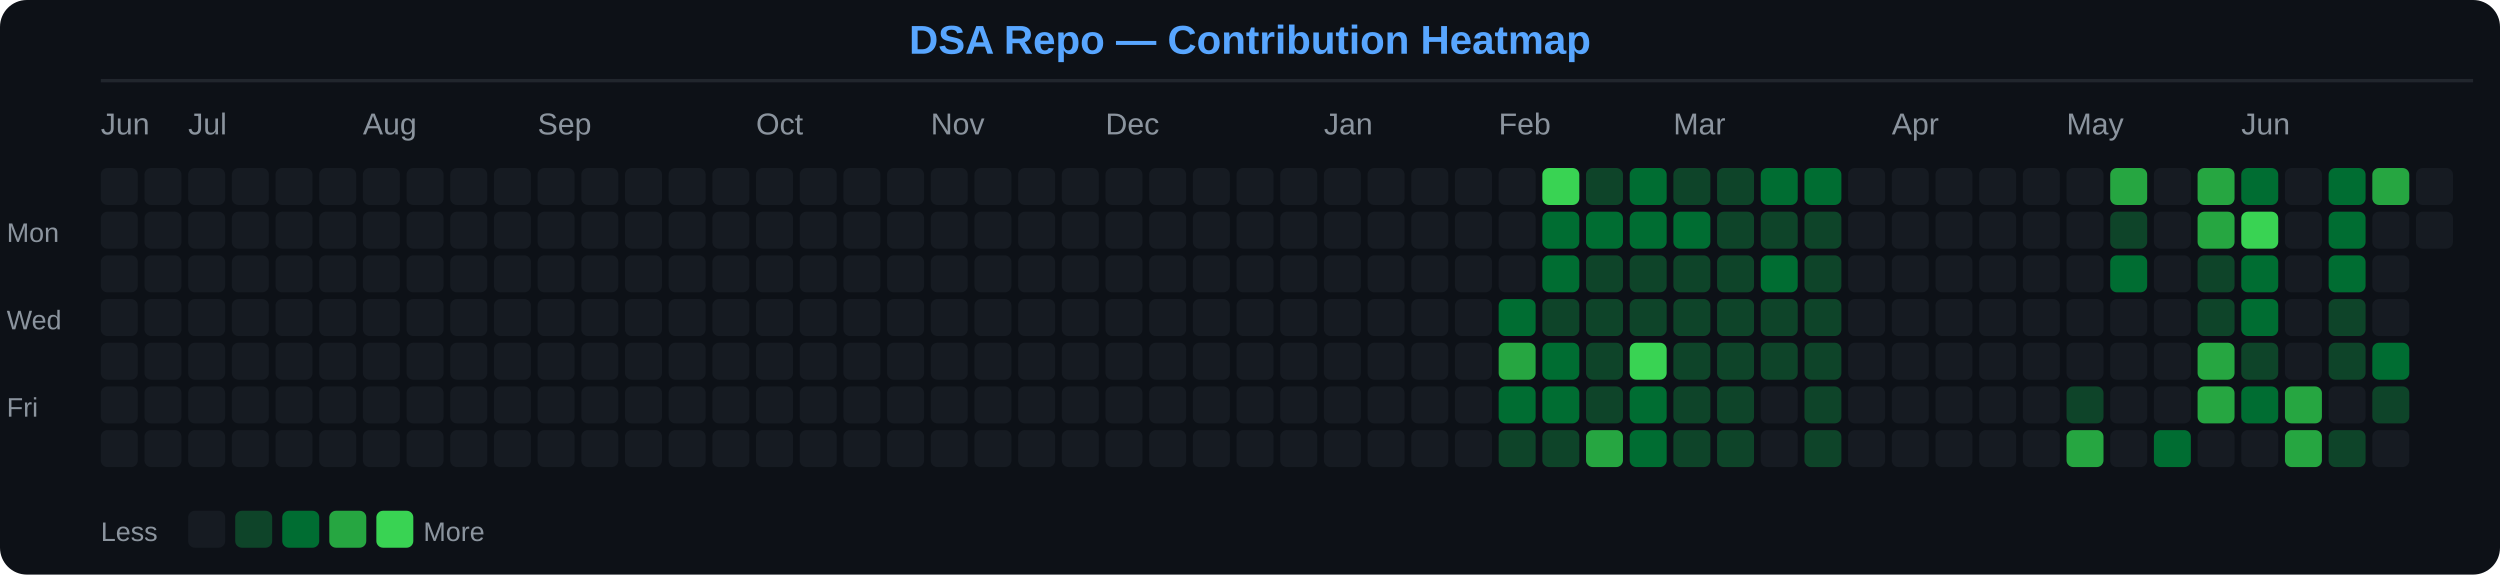
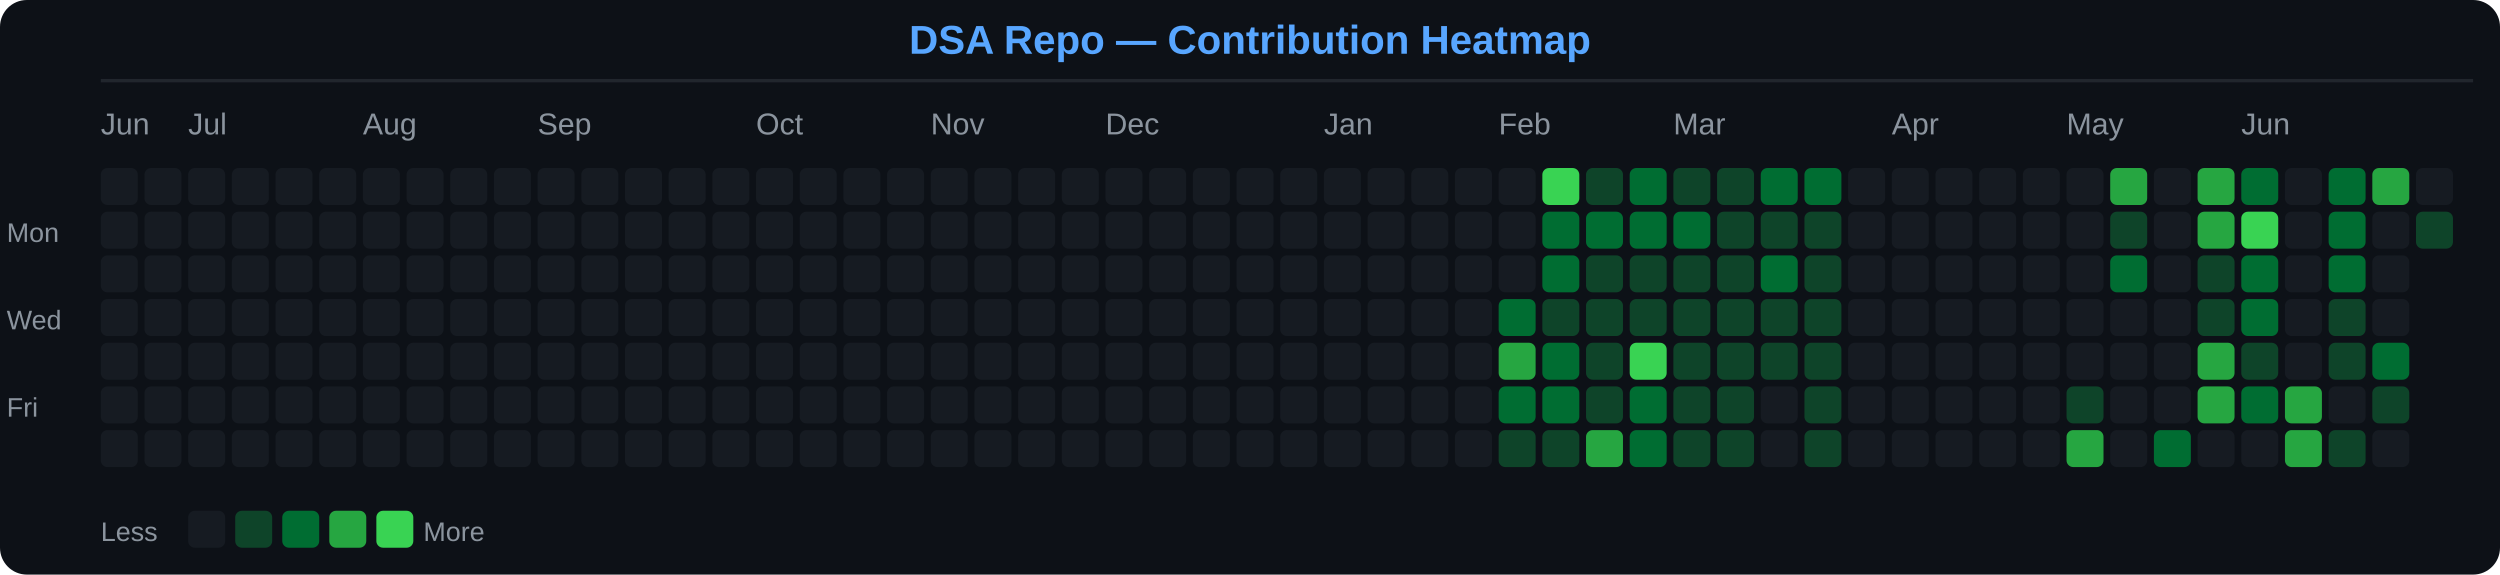
<svg xmlns="http://www.w3.org/2000/svg" width="744" height="171" viewBox="0 0 744 171">
  <rect width="744" height="171" fill="#0d1117" rx="8" />
  <text x="372" y="16" fill="#58a6ff" font-family="Arial,sans-serif" font-size="12" text-anchor="middle" font-weight="bold">DSA Repo — Contribution Heatmap</text>
  <line x1="30" y1="24" x2="736" y2="24" stroke="#21262d" stroke-width="1" />
  <text x="2" y="72" fill="#8b949e" font-family="Arial,sans-serif" font-size="8">Mon</text>
  <text x="2" y="98" fill="#8b949e" font-family="Arial,sans-serif" font-size="8">Wed</text>
  <text x="2" y="124" fill="#8b949e" font-family="Arial,sans-serif" font-size="8">Fri</text>
  <text x="30" y="40" fill="#8b949e" font-family="Arial,sans-serif" font-size="9">Jun</text>
  <rect x="30" y="50" width="11" height="11" rx="2" fill="#161b22" />
  <rect x="30" y="63" width="11" height="11" rx="2" fill="#161b22" />
  <rect x="30" y="76" width="11" height="11" rx="2" fill="#161b22" />
  <rect x="30" y="89" width="11" height="11" rx="2" fill="#161b22" />
  <rect x="30" y="102" width="11" height="11" rx="2" fill="#161b22" />
  <rect x="30" y="115" width="11" height="11" rx="2" fill="#161b22" />
  <rect x="30" y="128" width="11" height="11" rx="2" fill="#161b22" />
  <rect x="43" y="50" width="11" height="11" rx="2" fill="#161b22" />
  <rect x="43" y="63" width="11" height="11" rx="2" fill="#161b22" />
  <rect x="43" y="76" width="11" height="11" rx="2" fill="#161b22" />
  <rect x="43" y="89" width="11" height="11" rx="2" fill="#161b22" />
  <rect x="43" y="102" width="11" height="11" rx="2" fill="#161b22" />
  <rect x="43" y="115" width="11" height="11" rx="2" fill="#161b22" />
  <rect x="43" y="128" width="11" height="11" rx="2" fill="#161b22" />
  <text x="56" y="40" fill="#8b949e" font-family="Arial,sans-serif" font-size="9">Jul</text>
  <rect x="56" y="50" width="11" height="11" rx="2" fill="#161b22" />
  <rect x="56" y="63" width="11" height="11" rx="2" fill="#161b22" />
  <rect x="56" y="76" width="11" height="11" rx="2" fill="#161b22" />
  <rect x="56" y="89" width="11" height="11" rx="2" fill="#161b22" />
  <rect x="56" y="102" width="11" height="11" rx="2" fill="#161b22" />
  <rect x="56" y="115" width="11" height="11" rx="2" fill="#161b22" />
  <rect x="56" y="128" width="11" height="11" rx="2" fill="#161b22" />
  <rect x="69" y="50" width="11" height="11" rx="2" fill="#161b22" />
  <rect x="69" y="63" width="11" height="11" rx="2" fill="#161b22" />
  <rect x="69" y="76" width="11" height="11" rx="2" fill="#161b22" />
  <rect x="69" y="89" width="11" height="11" rx="2" fill="#161b22" />
  <rect x="69" y="102" width="11" height="11" rx="2" fill="#161b22" />
  <rect x="69" y="115" width="11" height="11" rx="2" fill="#161b22" />
  <rect x="69" y="128" width="11" height="11" rx="2" fill="#161b22" />
  <rect x="82" y="50" width="11" height="11" rx="2" fill="#161b22" />
  <rect x="82" y="63" width="11" height="11" rx="2" fill="#161b22" />
  <rect x="82" y="76" width="11" height="11" rx="2" fill="#161b22" />
  <rect x="82" y="89" width="11" height="11" rx="2" fill="#161b22" />
  <rect x="82" y="102" width="11" height="11" rx="2" fill="#161b22" />
  <rect x="82" y="115" width="11" height="11" rx="2" fill="#161b22" />
  <rect x="82" y="128" width="11" height="11" rx="2" fill="#161b22" />
  <rect x="95" y="50" width="11" height="11" rx="2" fill="#161b22" />
  <rect x="95" y="63" width="11" height="11" rx="2" fill="#161b22" />
  <rect x="95" y="76" width="11" height="11" rx="2" fill="#161b22" />
  <rect x="95" y="89" width="11" height="11" rx="2" fill="#161b22" />
  <rect x="95" y="102" width="11" height="11" rx="2" fill="#161b22" />
  <rect x="95" y="115" width="11" height="11" rx="2" fill="#161b22" />
  <rect x="95" y="128" width="11" height="11" rx="2" fill="#161b22" />
  <text x="108" y="40" fill="#8b949e" font-family="Arial,sans-serif" font-size="9">Aug</text>
  <rect x="108" y="50" width="11" height="11" rx="2" fill="#161b22" />
  <rect x="108" y="63" width="11" height="11" rx="2" fill="#161b22" />
  <rect x="108" y="76" width="11" height="11" rx="2" fill="#161b22" />
  <rect x="108" y="89" width="11" height="11" rx="2" fill="#161b22" />
  <rect x="108" y="102" width="11" height="11" rx="2" fill="#161b22" />
  <rect x="108" y="115" width="11" height="11" rx="2" fill="#161b22" />
  <rect x="108" y="128" width="11" height="11" rx="2" fill="#161b22" />
  <rect x="121" y="50" width="11" height="11" rx="2" fill="#161b22" />
  <rect x="121" y="63" width="11" height="11" rx="2" fill="#161b22" />
  <rect x="121" y="76" width="11" height="11" rx="2" fill="#161b22" />
  <rect x="121" y="89" width="11" height="11" rx="2" fill="#161b22" />
  <rect x="121" y="102" width="11" height="11" rx="2" fill="#161b22" />
  <rect x="121" y="115" width="11" height="11" rx="2" fill="#161b22" />
  <rect x="121" y="128" width="11" height="11" rx="2" fill="#161b22" />
  <rect x="134" y="50" width="11" height="11" rx="2" fill="#161b22" />
  <rect x="134" y="63" width="11" height="11" rx="2" fill="#161b22" />
  <rect x="134" y="76" width="11" height="11" rx="2" fill="#161b22" />
  <rect x="134" y="89" width="11" height="11" rx="2" fill="#161b22" />
  <rect x="134" y="102" width="11" height="11" rx="2" fill="#161b22" />
  <rect x="134" y="115" width="11" height="11" rx="2" fill="#161b22" />
  <rect x="134" y="128" width="11" height="11" rx="2" fill="#161b22" />
  <rect x="147" y="50" width="11" height="11" rx="2" fill="#161b22" />
  <rect x="147" y="63" width="11" height="11" rx="2" fill="#161b22" />
  <rect x="147" y="76" width="11" height="11" rx="2" fill="#161b22" />
  <rect x="147" y="89" width="11" height="11" rx="2" fill="#161b22" />
  <rect x="147" y="102" width="11" height="11" rx="2" fill="#161b22" />
  <rect x="147" y="115" width="11" height="11" rx="2" fill="#161b22" />
  <rect x="147" y="128" width="11" height="11" rx="2" fill="#161b22" />
  <text x="160" y="40" fill="#8b949e" font-family="Arial,sans-serif" font-size="9">Sep</text>
  <rect x="160" y="50" width="11" height="11" rx="2" fill="#161b22" />
  <rect x="160" y="63" width="11" height="11" rx="2" fill="#161b22" />
  <rect x="160" y="76" width="11" height="11" rx="2" fill="#161b22" />
  <rect x="160" y="89" width="11" height="11" rx="2" fill="#161b22" />
  <rect x="160" y="102" width="11" height="11" rx="2" fill="#161b22" />
  <rect x="160" y="115" width="11" height="11" rx="2" fill="#161b22" />
  <rect x="160" y="128" width="11" height="11" rx="2" fill="#161b22" />
  <rect x="173" y="50" width="11" height="11" rx="2" fill="#161b22" />
  <rect x="173" y="63" width="11" height="11" rx="2" fill="#161b22" />
  <rect x="173" y="76" width="11" height="11" rx="2" fill="#161b22" />
  <rect x="173" y="89" width="11" height="11" rx="2" fill="#161b22" />
  <rect x="173" y="102" width="11" height="11" rx="2" fill="#161b22" />
  <rect x="173" y="115" width="11" height="11" rx="2" fill="#161b22" />
  <rect x="173" y="128" width="11" height="11" rx="2" fill="#161b22" />
  <rect x="186" y="50" width="11" height="11" rx="2" fill="#161b22" />
  <rect x="186" y="63" width="11" height="11" rx="2" fill="#161b22" />
  <rect x="186" y="76" width="11" height="11" rx="2" fill="#161b22" />
  <rect x="186" y="89" width="11" height="11" rx="2" fill="#161b22" />
  <rect x="186" y="102" width="11" height="11" rx="2" fill="#161b22" />
  <rect x="186" y="115" width="11" height="11" rx="2" fill="#161b22" />
  <rect x="186" y="128" width="11" height="11" rx="2" fill="#161b22" />
  <rect x="199" y="50" width="11" height="11" rx="2" fill="#161b22" />
  <rect x="199" y="63" width="11" height="11" rx="2" fill="#161b22" />
  <rect x="199" y="76" width="11" height="11" rx="2" fill="#161b22" />
  <rect x="199" y="89" width="11" height="11" rx="2" fill="#161b22" />
  <rect x="199" y="102" width="11" height="11" rx="2" fill="#161b22" />
  <rect x="199" y="115" width="11" height="11" rx="2" fill="#161b22" />
  <rect x="199" y="128" width="11" height="11" rx="2" fill="#161b22" />
  <rect x="212" y="50" width="11" height="11" rx="2" fill="#161b22" />
  <rect x="212" y="63" width="11" height="11" rx="2" fill="#161b22" />
  <rect x="212" y="76" width="11" height="11" rx="2" fill="#161b22" />
  <rect x="212" y="89" width="11" height="11" rx="2" fill="#161b22" />
  <rect x="212" y="102" width="11" height="11" rx="2" fill="#161b22" />
  <rect x="212" y="115" width="11" height="11" rx="2" fill="#161b22" />
  <rect x="212" y="128" width="11" height="11" rx="2" fill="#161b22" />
  <text x="225" y="40" fill="#8b949e" font-family="Arial,sans-serif" font-size="9">Oct</text>
  <rect x="225" y="50" width="11" height="11" rx="2" fill="#161b22" />
  <rect x="225" y="63" width="11" height="11" rx="2" fill="#161b22" />
  <rect x="225" y="76" width="11" height="11" rx="2" fill="#161b22" />
  <rect x="225" y="89" width="11" height="11" rx="2" fill="#161b22" />
  <rect x="225" y="102" width="11" height="11" rx="2" fill="#161b22" />
  <rect x="225" y="115" width="11" height="11" rx="2" fill="#161b22" />
  <rect x="225" y="128" width="11" height="11" rx="2" fill="#161b22" />
  <rect x="238" y="50" width="11" height="11" rx="2" fill="#161b22" />
  <rect x="238" y="63" width="11" height="11" rx="2" fill="#161b22" />
  <rect x="238" y="76" width="11" height="11" rx="2" fill="#161b22" />
  <rect x="238" y="89" width="11" height="11" rx="2" fill="#161b22" />
  <rect x="238" y="102" width="11" height="11" rx="2" fill="#161b22" />
  <rect x="238" y="115" width="11" height="11" rx="2" fill="#161b22" />
  <rect x="238" y="128" width="11" height="11" rx="2" fill="#161b22" />
  <rect x="251" y="50" width="11" height="11" rx="2" fill="#161b22" />
  <rect x="251" y="63" width="11" height="11" rx="2" fill="#161b22" />
  <rect x="251" y="76" width="11" height="11" rx="2" fill="#161b22" />
  <rect x="251" y="89" width="11" height="11" rx="2" fill="#161b22" />
  <rect x="251" y="102" width="11" height="11" rx="2" fill="#161b22" />
  <rect x="251" y="115" width="11" height="11" rx="2" fill="#161b22" />
  <rect x="251" y="128" width="11" height="11" rx="2" fill="#161b22" />
  <rect x="264" y="50" width="11" height="11" rx="2" fill="#161b22" />
  <rect x="264" y="63" width="11" height="11" rx="2" fill="#161b22" />
  <rect x="264" y="76" width="11" height="11" rx="2" fill="#161b22" />
  <rect x="264" y="89" width="11" height="11" rx="2" fill="#161b22" />
  <rect x="264" y="102" width="11" height="11" rx="2" fill="#161b22" />
  <rect x="264" y="115" width="11" height="11" rx="2" fill="#161b22" />
  <rect x="264" y="128" width="11" height="11" rx="2" fill="#161b22" />
  <text x="277" y="40" fill="#8b949e" font-family="Arial,sans-serif" font-size="9">Nov</text>
  <rect x="277" y="50" width="11" height="11" rx="2" fill="#161b22" />
  <rect x="277" y="63" width="11" height="11" rx="2" fill="#161b22" />
  <rect x="277" y="76" width="11" height="11" rx="2" fill="#161b22" />
  <rect x="277" y="89" width="11" height="11" rx="2" fill="#161b22" />
  <rect x="277" y="102" width="11" height="11" rx="2" fill="#161b22" />
  <rect x="277" y="115" width="11" height="11" rx="2" fill="#161b22" />
  <rect x="277" y="128" width="11" height="11" rx="2" fill="#161b22" />
  <rect x="290" y="50" width="11" height="11" rx="2" fill="#161b22" />
  <rect x="290" y="63" width="11" height="11" rx="2" fill="#161b22" />
  <rect x="290" y="76" width="11" height="11" rx="2" fill="#161b22" />
  <rect x="290" y="89" width="11" height="11" rx="2" fill="#161b22" />
  <rect x="290" y="102" width="11" height="11" rx="2" fill="#161b22" />
  <rect x="290" y="115" width="11" height="11" rx="2" fill="#161b22" />
  <rect x="290" y="128" width="11" height="11" rx="2" fill="#161b22" />
  <rect x="303" y="50" width="11" height="11" rx="2" fill="#161b22" />
  <rect x="303" y="63" width="11" height="11" rx="2" fill="#161b22" />
  <rect x="303" y="76" width="11" height="11" rx="2" fill="#161b22" />
  <rect x="303" y="89" width="11" height="11" rx="2" fill="#161b22" />
  <rect x="303" y="102" width="11" height="11" rx="2" fill="#161b22" />
  <rect x="303" y="115" width="11" height="11" rx="2" fill="#161b22" />
  <rect x="303" y="128" width="11" height="11" rx="2" fill="#161b22" />
  <rect x="316" y="50" width="11" height="11" rx="2" fill="#161b22" />
  <rect x="316" y="63" width="11" height="11" rx="2" fill="#161b22" />
  <rect x="316" y="76" width="11" height="11" rx="2" fill="#161b22" />
  <rect x="316" y="89" width="11" height="11" rx="2" fill="#161b22" />
  <rect x="316" y="102" width="11" height="11" rx="2" fill="#161b22" />
  <rect x="316" y="115" width="11" height="11" rx="2" fill="#161b22" />
  <rect x="316" y="128" width="11" height="11" rx="2" fill="#161b22" />
  <text x="329" y="40" fill="#8b949e" font-family="Arial,sans-serif" font-size="9">Dec</text>
  <rect x="329" y="50" width="11" height="11" rx="2" fill="#161b22" />
  <rect x="329" y="63" width="11" height="11" rx="2" fill="#161b22" />
  <rect x="329" y="76" width="11" height="11" rx="2" fill="#161b22" />
  <rect x="329" y="89" width="11" height="11" rx="2" fill="#161b22" />
  <rect x="329" y="102" width="11" height="11" rx="2" fill="#161b22" />
  <rect x="329" y="115" width="11" height="11" rx="2" fill="#161b22" />
  <rect x="329" y="128" width="11" height="11" rx="2" fill="#161b22" />
  <rect x="342" y="50" width="11" height="11" rx="2" fill="#161b22" />
  <rect x="342" y="63" width="11" height="11" rx="2" fill="#161b22" />
  <rect x="342" y="76" width="11" height="11" rx="2" fill="#161b22" />
  <rect x="342" y="89" width="11" height="11" rx="2" fill="#161b22" />
  <rect x="342" y="102" width="11" height="11" rx="2" fill="#161b22" />
  <rect x="342" y="115" width="11" height="11" rx="2" fill="#161b22" />
  <rect x="342" y="128" width="11" height="11" rx="2" fill="#161b22" />
  <rect x="355" y="50" width="11" height="11" rx="2" fill="#161b22" />
  <rect x="355" y="63" width="11" height="11" rx="2" fill="#161b22" />
  <rect x="355" y="76" width="11" height="11" rx="2" fill="#161b22" />
  <rect x="355" y="89" width="11" height="11" rx="2" fill="#161b22" />
  <rect x="355" y="102" width="11" height="11" rx="2" fill="#161b22" />
  <rect x="355" y="115" width="11" height="11" rx="2" fill="#161b22" />
  <rect x="355" y="128" width="11" height="11" rx="2" fill="#161b22" />
  <rect x="368" y="50" width="11" height="11" rx="2" fill="#161b22" />
  <rect x="368" y="63" width="11" height="11" rx="2" fill="#161b22" />
  <rect x="368" y="76" width="11" height="11" rx="2" fill="#161b22" />
  <rect x="368" y="89" width="11" height="11" rx="2" fill="#161b22" />
  <rect x="368" y="102" width="11" height="11" rx="2" fill="#161b22" />
  <rect x="368" y="115" width="11" height="11" rx="2" fill="#161b22" />
  <rect x="368" y="128" width="11" height="11" rx="2" fill="#161b22" />
  <rect x="381" y="50" width="11" height="11" rx="2" fill="#161b22" />
  <rect x="381" y="63" width="11" height="11" rx="2" fill="#161b22" />
  <rect x="381" y="76" width="11" height="11" rx="2" fill="#161b22" />
  <rect x="381" y="89" width="11" height="11" rx="2" fill="#161b22" />
  <rect x="381" y="102" width="11" height="11" rx="2" fill="#161b22" />
  <rect x="381" y="115" width="11" height="11" rx="2" fill="#161b22" />
  <rect x="381" y="128" width="11" height="11" rx="2" fill="#161b22" />
  <text x="394" y="40" fill="#8b949e" font-family="Arial,sans-serif" font-size="9">Jan</text>
  <rect x="394" y="50" width="11" height="11" rx="2" fill="#161b22" />
  <rect x="394" y="63" width="11" height="11" rx="2" fill="#161b22" />
  <rect x="394" y="76" width="11" height="11" rx="2" fill="#161b22" />
  <rect x="394" y="89" width="11" height="11" rx="2" fill="#161b22" />
  <rect x="394" y="102" width="11" height="11" rx="2" fill="#161b22" />
  <rect x="394" y="115" width="11" height="11" rx="2" fill="#161b22" />
  <rect x="394" y="128" width="11" height="11" rx="2" fill="#161b22" />
  <rect x="407" y="50" width="11" height="11" rx="2" fill="#161b22" />
  <rect x="407" y="63" width="11" height="11" rx="2" fill="#161b22" />
  <rect x="407" y="76" width="11" height="11" rx="2" fill="#161b22" />
  <rect x="407" y="89" width="11" height="11" rx="2" fill="#161b22" />
  <rect x="407" y="102" width="11" height="11" rx="2" fill="#161b22" />
  <rect x="407" y="115" width="11" height="11" rx="2" fill="#161b22" />
  <rect x="407" y="128" width="11" height="11" rx="2" fill="#161b22" />
  <rect x="420" y="50" width="11" height="11" rx="2" fill="#161b22" />
  <rect x="420" y="63" width="11" height="11" rx="2" fill="#161b22" />
  <rect x="420" y="76" width="11" height="11" rx="2" fill="#161b22" />
  <rect x="420" y="89" width="11" height="11" rx="2" fill="#161b22" />
  <rect x="420" y="102" width="11" height="11" rx="2" fill="#161b22" />
  <rect x="420" y="115" width="11" height="11" rx="2" fill="#161b22" />
  <rect x="420" y="128" width="11" height="11" rx="2" fill="#161b22" />
  <rect x="433" y="50" width="11" height="11" rx="2" fill="#161b22" />
  <rect x="433" y="63" width="11" height="11" rx="2" fill="#161b22" />
  <rect x="433" y="76" width="11" height="11" rx="2" fill="#161b22" />
  <rect x="433" y="89" width="11" height="11" rx="2" fill="#161b22" />
  <rect x="433" y="102" width="11" height="11" rx="2" fill="#161b22" />
  <rect x="433" y="115" width="11" height="11" rx="2" fill="#161b22" />
  <rect x="433" y="128" width="11" height="11" rx="2" fill="#161b22" />
  <text x="446" y="40" fill="#8b949e" font-family="Arial,sans-serif" font-size="9">Feb</text>
  <rect x="446" y="50" width="11" height="11" rx="2" fill="#161b22" />
  <rect x="446" y="63" width="11" height="11" rx="2" fill="#161b22" />
  <rect x="446" y="76" width="11" height="11" rx="2" fill="#161b22" />
  <rect x="446" y="89" width="11" height="11" rx="2" fill="#006d32" />
  <rect x="446" y="102" width="11" height="11" rx="2" fill="#26a641" />
  <rect x="446" y="115" width="11" height="11" rx="2" fill="#006d32" />
  <rect x="446" y="128" width="11" height="11" rx="2" fill="#0e4429" />
  <rect x="459" y="50" width="11" height="11" rx="2" fill="#39d353" />
  <rect x="459" y="63" width="11" height="11" rx="2" fill="#006d32" />
  <rect x="459" y="76" width="11" height="11" rx="2" fill="#006d32" />
  <rect x="459" y="89" width="11" height="11" rx="2" fill="#0e4429" />
  <rect x="459" y="102" width="11" height="11" rx="2" fill="#006d32" />
  <rect x="459" y="115" width="11" height="11" rx="2" fill="#006d32" />
  <rect x="459" y="128" width="11" height="11" rx="2" fill="#0e4429" />
  <rect x="472" y="50" width="11" height="11" rx="2" fill="#0e4429" />
  <rect x="472" y="63" width="11" height="11" rx="2" fill="#006d32" />
  <rect x="472" y="76" width="11" height="11" rx="2" fill="#0e4429" />
  <rect x="472" y="89" width="11" height="11" rx="2" fill="#0e4429" />
  <rect x="472" y="102" width="11" height="11" rx="2" fill="#0e4429" />
  <rect x="472" y="115" width="11" height="11" rx="2" fill="#0e4429" />
  <rect x="472" y="128" width="11" height="11" rx="2" fill="#26a641" />
  <rect x="485" y="50" width="11" height="11" rx="2" fill="#006d32" />
  <rect x="485" y="63" width="11" height="11" rx="2" fill="#006d32" />
  <rect x="485" y="76" width="11" height="11" rx="2" fill="#0e4429" />
  <rect x="485" y="89" width="11" height="11" rx="2" fill="#0e4429" />
  <rect x="485" y="102" width="11" height="11" rx="2" fill="#39d353" />
  <rect x="485" y="115" width="11" height="11" rx="2" fill="#006d32" />
  <rect x="485" y="128" width="11" height="11" rx="2" fill="#006d32" />
  <text x="498" y="40" fill="#8b949e" font-family="Arial,sans-serif" font-size="9">Mar</text>
  <rect x="498" y="50" width="11" height="11" rx="2" fill="#0e4429" />
  <rect x="498" y="63" width="11" height="11" rx="2" fill="#006d32" />
  <rect x="498" y="76" width="11" height="11" rx="2" fill="#0e4429" />
  <rect x="498" y="89" width="11" height="11" rx="2" fill="#0e4429" />
  <rect x="498" y="102" width="11" height="11" rx="2" fill="#0e4429" />
  <rect x="498" y="115" width="11" height="11" rx="2" fill="#0e4429" />
  <rect x="498" y="128" width="11" height="11" rx="2" fill="#0e4429" />
  <rect x="511" y="50" width="11" height="11" rx="2" fill="#0e4429" />
  <rect x="511" y="63" width="11" height="11" rx="2" fill="#0e4429" />
  <rect x="511" y="76" width="11" height="11" rx="2" fill="#0e4429" />
  <rect x="511" y="89" width="11" height="11" rx="2" fill="#0e4429" />
  <rect x="511" y="102" width="11" height="11" rx="2" fill="#0e4429" />
  <rect x="511" y="115" width="11" height="11" rx="2" fill="#0e4429" />
  <rect x="511" y="128" width="11" height="11" rx="2" fill="#0e4429" />
  <rect x="524" y="50" width="11" height="11" rx="2" fill="#006d32" />
  <rect x="524" y="63" width="11" height="11" rx="2" fill="#0e4429" />
  <rect x="524" y="76" width="11" height="11" rx="2" fill="#006d32" />
  <rect x="524" y="89" width="11" height="11" rx="2" fill="#0e4429" />
  <rect x="524" y="102" width="11" height="11" rx="2" fill="#0e4429" />
  <rect x="524" y="115" width="11" height="11" rx="2" fill="#161b22" />
  <rect x="524" y="128" width="11" height="11" rx="2" fill="#161b22" />
  <rect x="537" y="50" width="11" height="11" rx="2" fill="#006d32" />
  <rect x="537" y="63" width="11" height="11" rx="2" fill="#0e4429" />
  <rect x="537" y="76" width="11" height="11" rx="2" fill="#0e4429" />
  <rect x="537" y="89" width="11" height="11" rx="2" fill="#0e4429" />
  <rect x="537" y="102" width="11" height="11" rx="2" fill="#0e4429" />
  <rect x="537" y="115" width="11" height="11" rx="2" fill="#0e4429" />
  <rect x="537" y="128" width="11" height="11" rx="2" fill="#0e4429" />
  <rect x="550" y="50" width="11" height="11" rx="2" fill="#161b22" />
  <rect x="550" y="63" width="11" height="11" rx="2" fill="#161b22" />
  <rect x="550" y="76" width="11" height="11" rx="2" fill="#161b22" />
  <rect x="550" y="89" width="11" height="11" rx="2" fill="#161b22" />
  <rect x="550" y="102" width="11" height="11" rx="2" fill="#161b22" />
  <rect x="550" y="115" width="11" height="11" rx="2" fill="#161b22" />
  <rect x="550" y="128" width="11" height="11" rx="2" fill="#161b22" />
  <text x="563" y="40" fill="#8b949e" font-family="Arial,sans-serif" font-size="9">Apr</text>
  <rect x="563" y="50" width="11" height="11" rx="2" fill="#161b22" />
  <rect x="563" y="63" width="11" height="11" rx="2" fill="#161b22" />
  <rect x="563" y="76" width="11" height="11" rx="2" fill="#161b22" />
  <rect x="563" y="89" width="11" height="11" rx="2" fill="#161b22" />
  <rect x="563" y="102" width="11" height="11" rx="2" fill="#161b22" />
  <rect x="563" y="115" width="11" height="11" rx="2" fill="#161b22" />
  <rect x="563" y="128" width="11" height="11" rx="2" fill="#161b22" />
  <rect x="576" y="50" width="11" height="11" rx="2" fill="#161b22" />
  <rect x="576" y="63" width="11" height="11" rx="2" fill="#161b22" />
  <rect x="576" y="76" width="11" height="11" rx="2" fill="#161b22" />
  <rect x="576" y="89" width="11" height="11" rx="2" fill="#161b22" />
  <rect x="576" y="102" width="11" height="11" rx="2" fill="#161b22" />
  <rect x="576" y="115" width="11" height="11" rx="2" fill="#161b22" />
  <rect x="576" y="128" width="11" height="11" rx="2" fill="#161b22" />
  <rect x="589" y="50" width="11" height="11" rx="2" fill="#161b22" />
  <rect x="589" y="63" width="11" height="11" rx="2" fill="#161b22" />
  <rect x="589" y="76" width="11" height="11" rx="2" fill="#161b22" />
  <rect x="589" y="89" width="11" height="11" rx="2" fill="#161b22" />
  <rect x="589" y="102" width="11" height="11" rx="2" fill="#161b22" />
  <rect x="589" y="115" width="11" height="11" rx="2" fill="#161b22" />
  <rect x="589" y="128" width="11" height="11" rx="2" fill="#161b22" />
  <rect x="602" y="50" width="11" height="11" rx="2" fill="#161b22" />
  <rect x="602" y="63" width="11" height="11" rx="2" fill="#161b22" />
  <rect x="602" y="76" width="11" height="11" rx="2" fill="#161b22" />
  <rect x="602" y="89" width="11" height="11" rx="2" fill="#161b22" />
  <rect x="602" y="102" width="11" height="11" rx="2" fill="#161b22" />
  <rect x="602" y="115" width="11" height="11" rx="2" fill="#161b22" />
  <rect x="602" y="128" width="11" height="11" rx="2" fill="#161b22" />
  <text x="615" y="40" fill="#8b949e" font-family="Arial,sans-serif" font-size="9">May</text>
  <rect x="615" y="50" width="11" height="11" rx="2" fill="#161b22" />
  <rect x="615" y="63" width="11" height="11" rx="2" fill="#161b22" />
  <rect x="615" y="76" width="11" height="11" rx="2" fill="#161b22" />
  <rect x="615" y="89" width="11" height="11" rx="2" fill="#161b22" />
  <rect x="615" y="102" width="11" height="11" rx="2" fill="#161b22" />
  <rect x="615" y="115" width="11" height="11" rx="2" fill="#0e4429" />
  <rect x="615" y="128" width="11" height="11" rx="2" fill="#26a641" />
  <rect x="628" y="50" width="11" height="11" rx="2" fill="#26a641" />
  <rect x="628" y="63" width="11" height="11" rx="2" fill="#0e4429" />
  <rect x="628" y="76" width="11" height="11" rx="2" fill="#006d32" />
  <rect x="628" y="89" width="11" height="11" rx="2" fill="#161b22" />
  <rect x="628" y="102" width="11" height="11" rx="2" fill="#161b22" />
  <rect x="628" y="115" width="11" height="11" rx="2" fill="#161b22" />
  <rect x="628" y="128" width="11" height="11" rx="2" fill="#161b22" />
  <rect x="641" y="50" width="11" height="11" rx="2" fill="#161b22" />
  <rect x="641" y="63" width="11" height="11" rx="2" fill="#161b22" />
  <rect x="641" y="76" width="11" height="11" rx="2" fill="#161b22" />
  <rect x="641" y="89" width="11" height="11" rx="2" fill="#161b22" />
  <rect x="641" y="102" width="11" height="11" rx="2" fill="#161b22" />
  <rect x="641" y="115" width="11" height="11" rx="2" fill="#161b22" />
  <rect x="641" y="128" width="11" height="11" rx="2" fill="#006d32" />
  <rect x="654" y="50" width="11" height="11" rx="2" fill="#26a641" />
  <rect x="654" y="63" width="11" height="11" rx="2" fill="#26a641" />
  <rect x="654" y="76" width="11" height="11" rx="2" fill="#0e4429" />
  <rect x="654" y="89" width="11" height="11" rx="2" fill="#0e4429" />
  <rect x="654" y="102" width="11" height="11" rx="2" fill="#26a641" />
  <rect x="654" y="115" width="11" height="11" rx="2" fill="#26a641" />
  <rect x="654" y="128" width="11" height="11" rx="2" fill="#161b22" />
  <text x="667" y="40" fill="#8b949e" font-family="Arial,sans-serif" font-size="9">Jun</text>
  <rect x="667" y="50" width="11" height="11" rx="2" fill="#006d32" />
  <rect x="667" y="63" width="11" height="11" rx="2" fill="#39d353" />
  <rect x="667" y="76" width="11" height="11" rx="2" fill="#006d32" />
  <rect x="667" y="89" width="11" height="11" rx="2" fill="#006d32" />
  <rect x="667" y="102" width="11" height="11" rx="2" fill="#0e4429" />
  <rect x="667" y="115" width="11" height="11" rx="2" fill="#006d32" />
  <rect x="667" y="128" width="11" height="11" rx="2" fill="#161b22" />
  <rect x="680" y="50" width="11" height="11" rx="2" fill="#161b22" />
  <rect x="680" y="63" width="11" height="11" rx="2" fill="#161b22" />
  <rect x="680" y="76" width="11" height="11" rx="2" fill="#161b22" />
  <rect x="680" y="89" width="11" height="11" rx="2" fill="#161b22" />
  <rect x="680" y="102" width="11" height="11" rx="2" fill="#161b22" />
  <rect x="680" y="115" width="11" height="11" rx="2" fill="#26a641" />
  <rect x="680" y="128" width="11" height="11" rx="2" fill="#26a641" />
  <rect x="693" y="50" width="11" height="11" rx="2" fill="#006d32" />
  <rect x="693" y="63" width="11" height="11" rx="2" fill="#006d32" />
  <rect x="693" y="76" width="11" height="11" rx="2" fill="#006d32" />
  <rect x="693" y="89" width="11" height="11" rx="2" fill="#0e4429" />
  <rect x="693" y="102" width="11" height="11" rx="2" fill="#0e4429" />
  <rect x="693" y="115" width="11" height="11" rx="2" fill="#161b22" />
  <rect x="693" y="128" width="11" height="11" rx="2" fill="#0e4429" />
  <rect x="706" y="50" width="11" height="11" rx="2" fill="#26a641" />
  <rect x="706" y="63" width="11" height="11" rx="2" fill="#161b22" />
  <rect x="706" y="76" width="11" height="11" rx="2" fill="#161b22" />
  <rect x="706" y="89" width="11" height="11" rx="2" fill="#161b22" />
  <rect x="706" y="102" width="11" height="11" rx="2" fill="#006d32" />
  <rect x="706" y="115" width="11" height="11" rx="2" fill="#0e4429" />
  <rect x="706" y="128" width="11" height="11" rx="2" fill="#161b22" />
  <rect x="719" y="50" width="11" height="11" rx="2" fill="#161b22" />
-   <rect x="719" y="63" width="11" height="11" rx="2" fill="#161b22" />
+   <rect x="719" y="63" width="11" height="11" rx="2" fill="#0e4429" />
  <text x="30" y="161" fill="#8b949e" font-family="Arial,sans-serif" font-size="8">Less</text>
  <rect x="56" y="152" width="11" height="11" rx="2" fill="#161b22" />
  <rect x="70" y="152" width="11" height="11" rx="2" fill="#0e4429" />
  <rect x="84" y="152" width="11" height="11" rx="2" fill="#006d32" />
  <rect x="98" y="152" width="11" height="11" rx="2" fill="#26a641" />
  <rect x="112" y="152" width="11" height="11" rx="2" fill="#39d353" />
  <text x="126" y="161" fill="#8b949e" font-family="Arial,sans-serif" font-size="8">More</text>
</svg>
